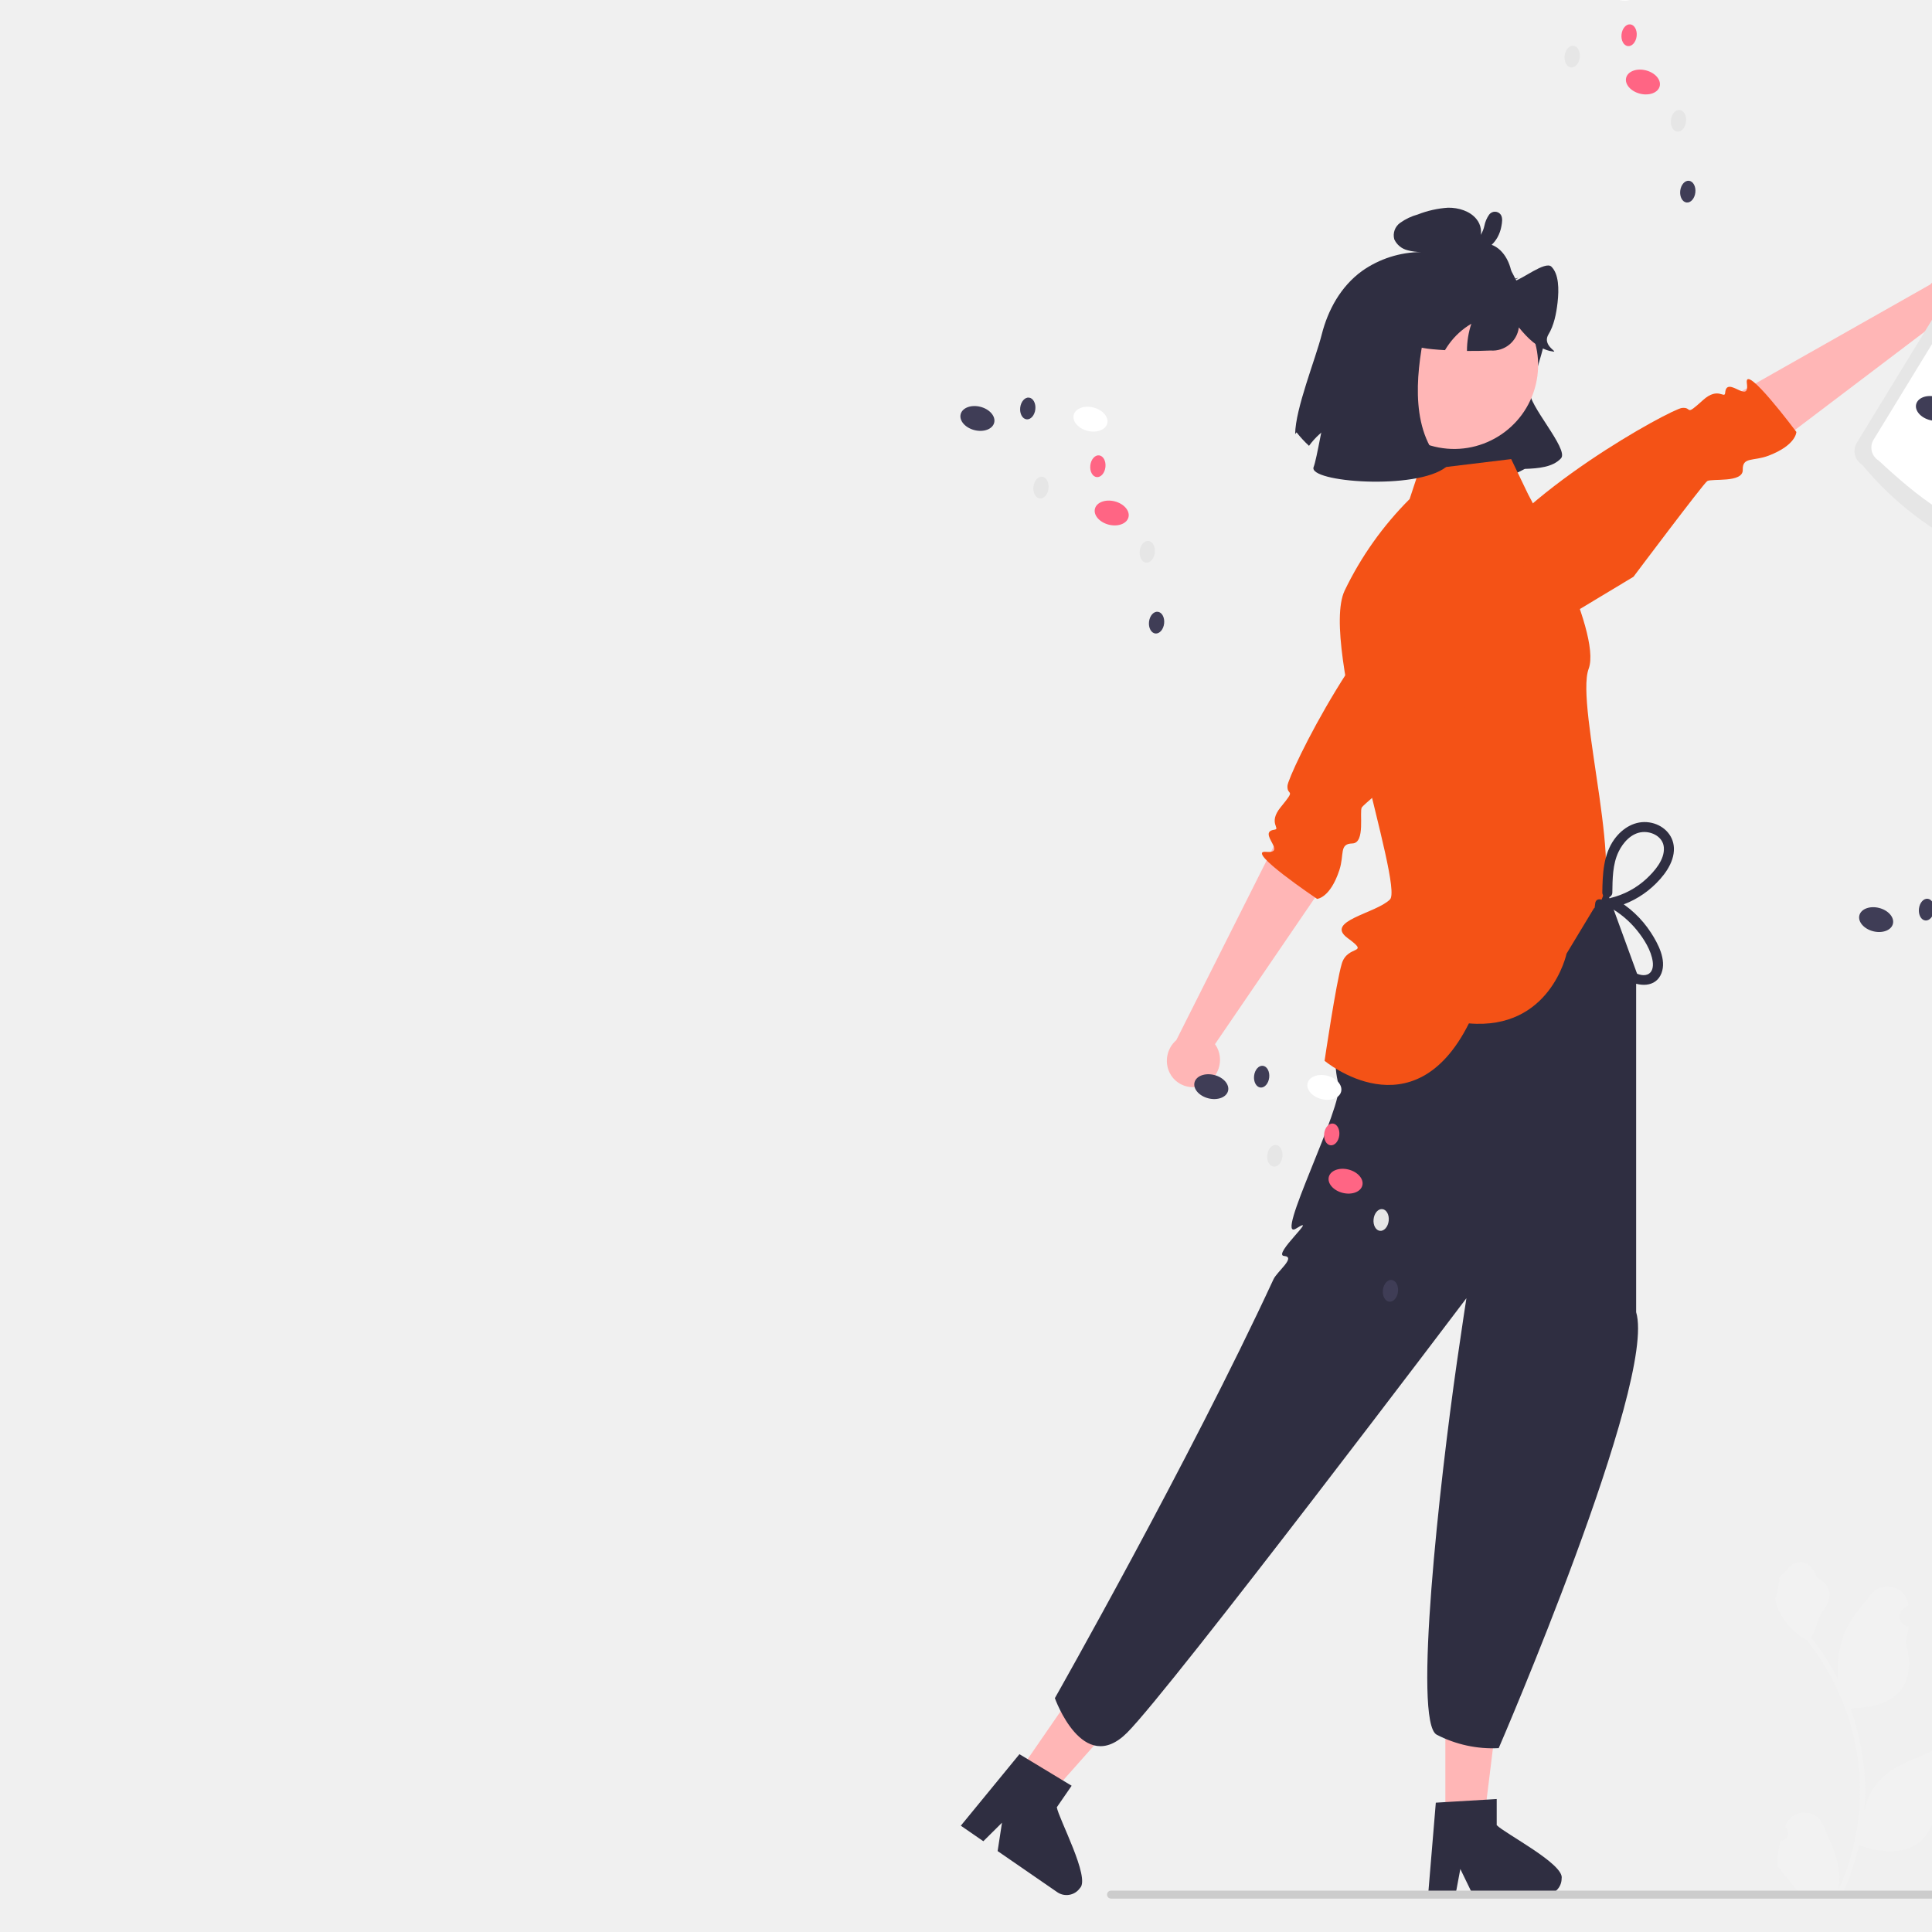
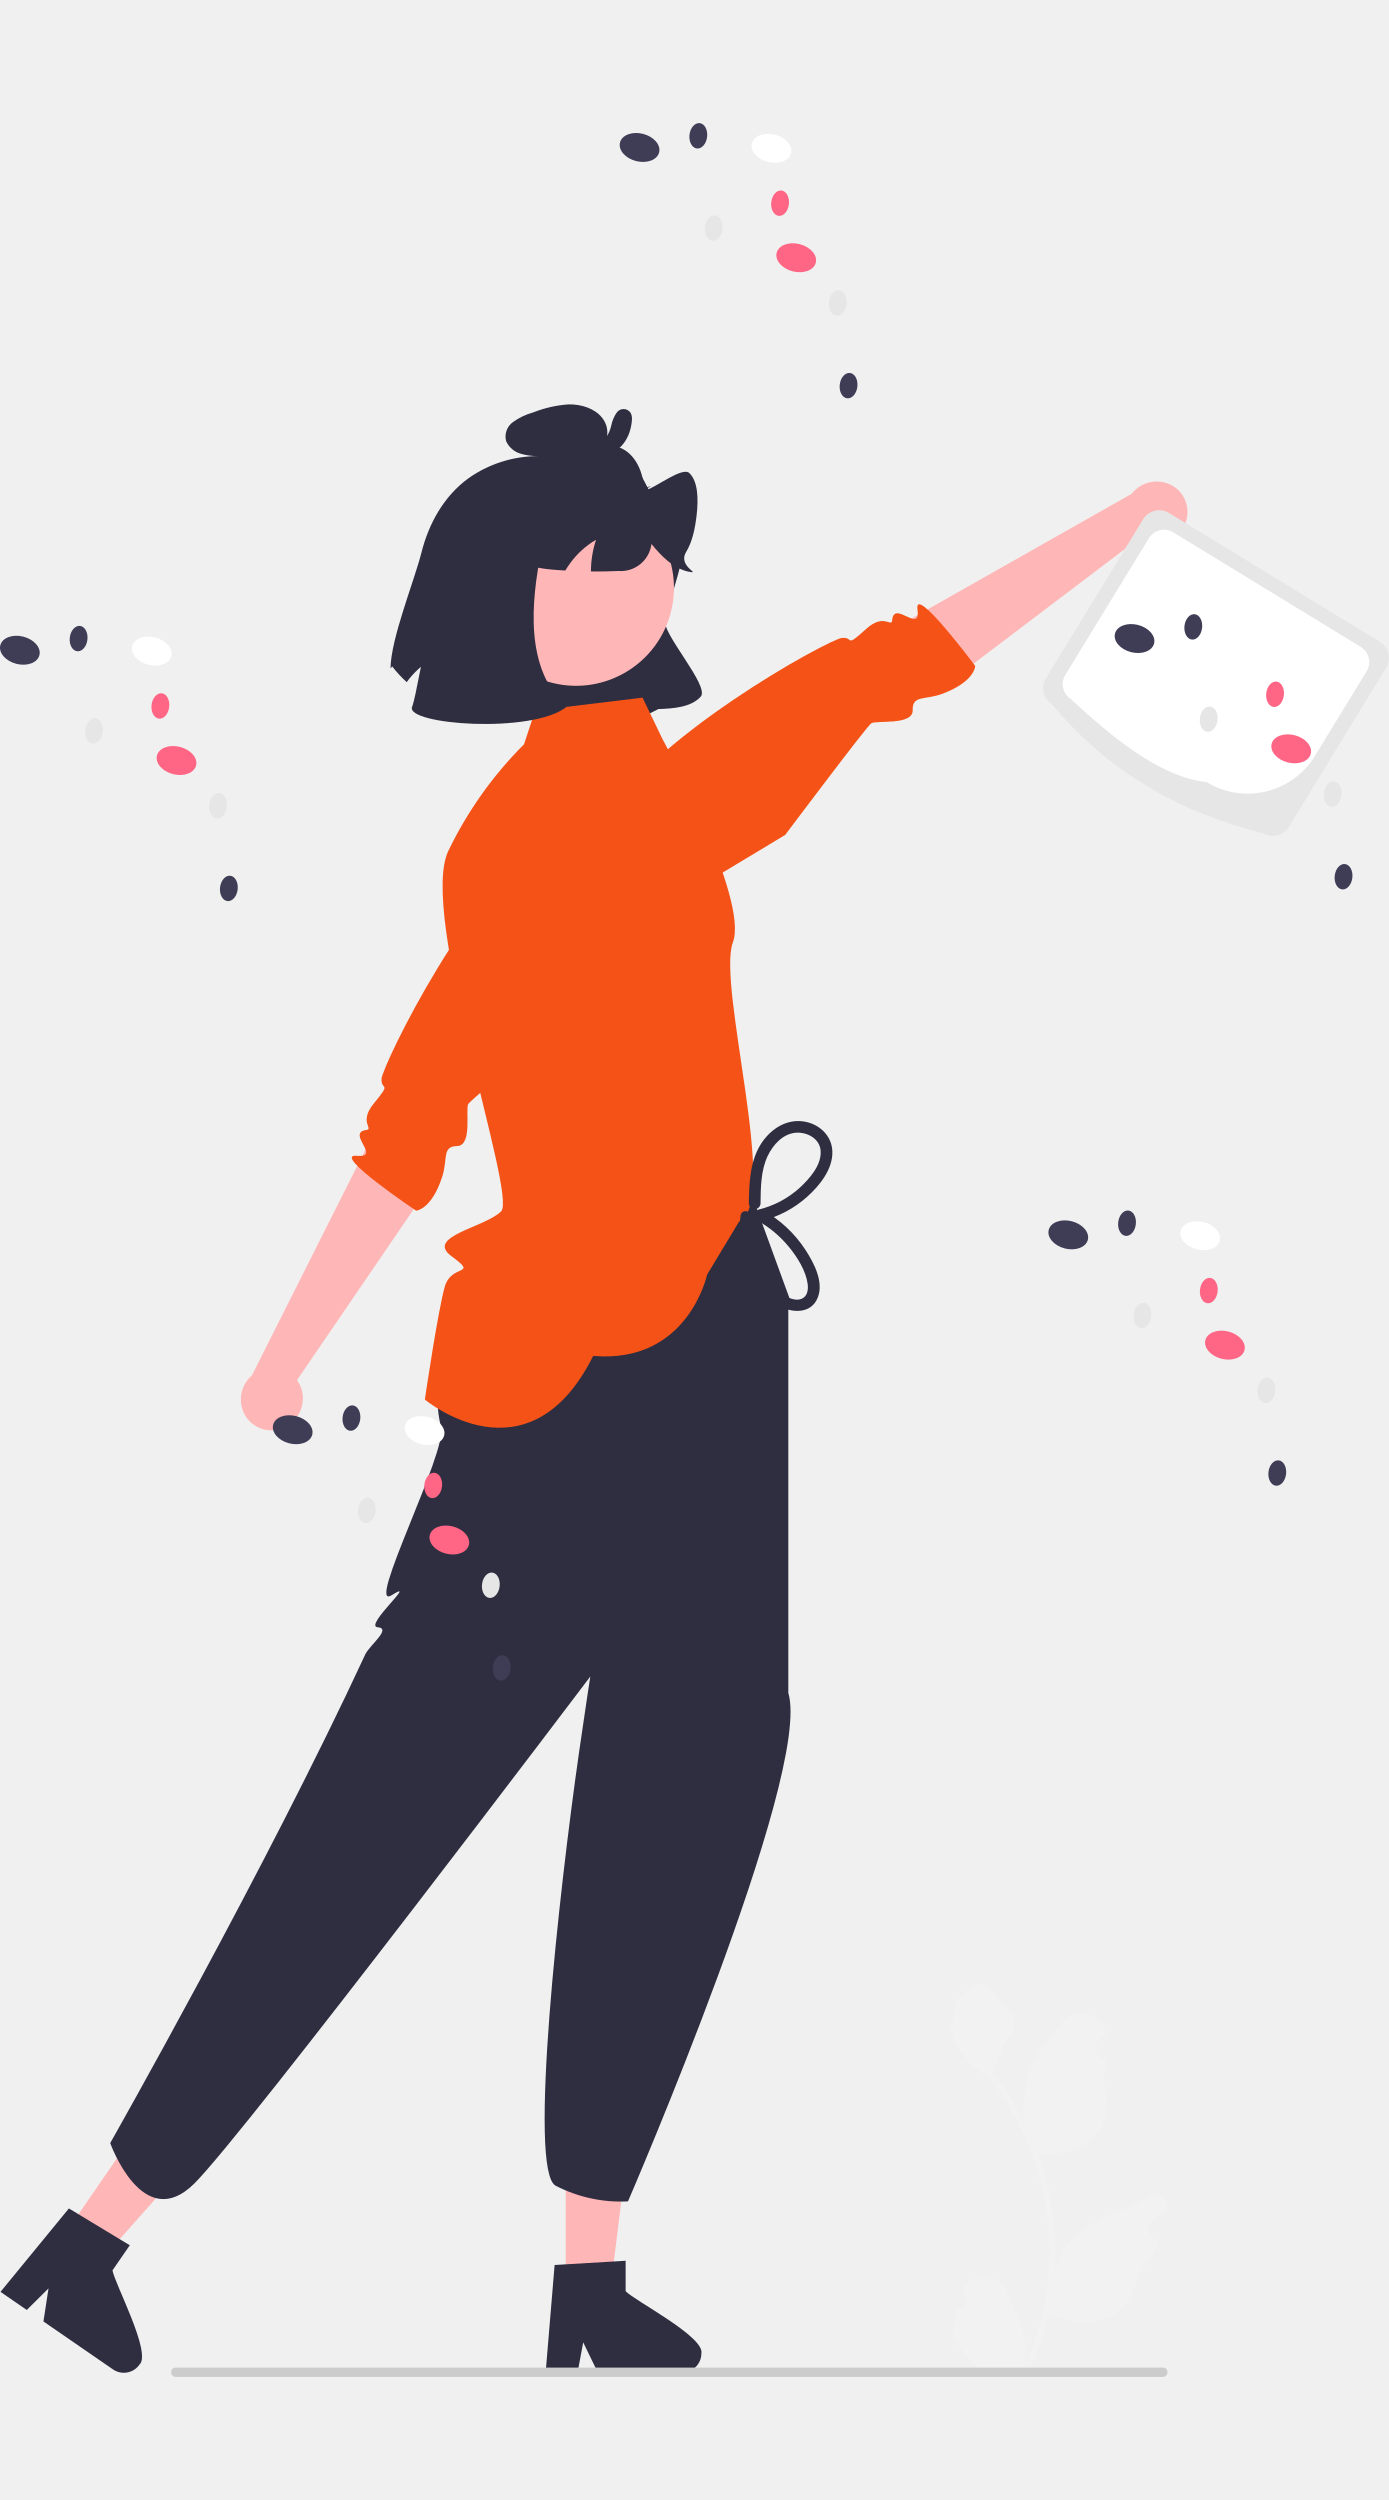
- <svg xmlns="http://www.w3.org/2000/svg" data-name="Layer 1" width="200" height="200" viewBox="0 10 3.357 578.273" xmlnsXlink="http://www.w3.org/1999/xlink">
+ <svg xmlns="http://www.w3.org/2000/svg" data-name="Layer 1" width="250" height="450" viewBox="0 0 356.357 578.273" xmlnsXlink="http://www.w3.org/1999/xlink">
  <path d="M529.964,271.023c-1.853,7.357-7.891,22.151-7.944,29.781l.417-.539a34.099,34.099,0,0,0,3.73,4.041,21.903,21.903,0,0,1,6.681-6.069,26.219,26.219,0,0,0-1.232,10.32c4.253,8.943,17.475,2.906,25.414.787,9.321,8.131,20.381,9.08,33.715,1.864,3.986-.13,8.419-.482,10.858-3.179s-10.246-16.488-9.206-19.943c7.406-24.608,6.987-21.932-2.718-31.314-2.136-2.065-2.597-5.517-5.113-7.421-3.491-2.64-8.333-2.94-12.781-3.103a6.647,6.647,0,0,0,5.396-3.649,5.996,5.996,0,0,0-.922-6.191c-1.905-2.366-5.338-3.425-8.505-3.376a30.275,30.275,0,0,0-9.036,2.029,16.51,16.51,0,0,0-5.296,2.522,4.572,4.572,0,0,0-1.735,4.913,5.924,5.924,0,0,0,3.979,3.269,15.505,15.505,0,0,0,4.07.541,31.064,31.064,0,0,0-17.625,5.615C535.651,256.582,531.827,263.668,529.964,271.023Z" transform="translate(-421.8213 -160.8634)" fill="#2f2e41" />
  <circle cx="569.612" cy="280.111" r="25.127" transform="translate(-257.6314 607.6664) rotate(-76.49097)" fill="#ffb6b6" />
  <path d="M552.839,270.018c2.037,4.167,6.353,5.012,10.286,5.37,1.24.117,2.486.213,3.738.28.374-.624.778-1.241,1.207-1.831a21.903,21.903,0,0,1,6.681-6.069,25.812,25.812,0,0,0-1.305,8.139q3.526.032,7.065-.125a7.934,7.934,0,0,0,8.463-6.92c2.593,3.181,5.546,6.108,9.165,7.02,4.224.9-2.459-1.059-.353-4.829,1.714-2.786,2.4-6.309,2.782-9.671.448-3.996.384-8.52-1.861-10.712-1.801-1.776-8.895,3.909-11.309,4.416-5.324,1.144,4.932-2.528-.046-.322l-.305,1.046c.163-5.472-2.468-10.357-6.292-11.702-2.577-.896-5.45-.297-8.235.335a37.391,37.391,0,0,0-10.337,3.496,20.58,20.58,0,0,0-8.577,8.993C551.62,261.07,551.081,266.419,552.839,270.018Z" transform="translate(-421.8213 -160.8634)" fill="#2f2e41" />
  <path d="M576.17,241.922c-.256-.039.394-.032.174.003a2.048,2.048,0,0,0,.32-.09c.018-.006.255-.119.098-.038a2.017,2.017,0,0,0,.866-.749,8.356,8.356,0,0,0,1.029-2.6,8.754,8.754,0,0,1,1.443-3.365,2.155,2.155,0,0,1,3.477.057c.63,1.007.367,2.389.165,3.489a10.802,10.802,0,0,1-1.158,3.264,9.879,9.879,0,0,1-4.05,3.912,10.334,10.334,0,0,1-6.411,1.059,1.57,1.57,0,0,1-.449-2.837l3.322-1.918a1.555,1.555,0,1,1,1.624,2.651l-3.322,1.918-.449-2.837a6.182,6.182,0,0,0,1.378.047,5.205,5.205,0,0,0,1.45-.26,6.454,6.454,0,0,0,1.305-.513,8.88,8.88,0,0,0,.774-.46q.136-.091.269-.186c-.006.005.371-.289.206-.153a8.768,8.768,0,0,0,1.14-1.167,3.539,3.539,0,0,0,.325-.478,8.23,8.23,0,0,0,.452-.847,8.075,8.075,0,0,0,.571-1.922,8.182,8.182,0,0,0,.116-.844,3.369,3.369,0,0,1,.021-.459c.083-.368.003.208.174.34l.713.39a.854.854,0,0,0,.709-.215q.093-.178-.043.061a5.075,5.075,0,0,0-.28.579,14.676,14.676,0,0,0-.448,1.42,14.78,14.78,0,0,1-1.085,2.955,5.005,5.005,0,0,1-5.15,2.816,1.567,1.567,0,0,1-1.148-1.875A1.586,1.586,0,0,1,576.17,241.922Z" transform="translate(-421.8213 -160.8634)" fill="#2f2e41" />
  <polygon points="145.159 555.251 156.689 555.25 162.174 510.779 145.157 510.779 145.159 555.251" fill="#ffb6b6" />
  <path d="M582.347,717.152v-7.816l-3.031.185-12.338.731-2.856.175-2.183,26.178L561.822,738.008h8.187l.263-1.394,1.189-6.335,3.07,6.335.672,1.394h21.704a4.904,4.904,0,0,0,4.873-4.883C602.696,728.847,584.647,719.598,582.347,717.152Z" transform="translate(-421.8213 -160.8634)" fill="#2f2e41" />
  <polygon points="16.8 541.356 26.293 547.899 56.048 514.396 42.037 504.74 16.8 541.356" fill="#ffb6b6" />
  <path d="M450.684,711.795l4.436-6.436-2.601-1.568L441.946,697.391l-2.451-1.476-16.654,20.314-.893,1.089,6.74,4.646,1.008-.998,4.574-4.541-1.068,6.958-.237,1.529,17.87,12.318a4.904,4.904,0,0,0,6.783-1.255C460.802,732.973,451.189,715.114,450.684,711.795Z" transform="translate(-421.8213 -160.8634)" fill="#2f2e41" />
  <path d="M725.761,263.985a8.189,8.189,0,0,1-10.657,4.111,7.857,7.857,0,0,1-1.138-.625l-49.495,37.498-15.551-13.167,63.265-35.824a8.166,8.166,0,0,1,9.655-2.487,7.815,7.815,0,0,1,4.011,10.299Q725.807,263.888,725.761,263.985Z" transform="translate(-421.8213 -160.8634)" fill="#ffb6b6" />
  <path d="M580.412,369.3s-17.492-4.463-5.238-27.433,59.381-48.585,62.643-48.904.616,2.789,6.266-2.334c4.596-4.167,6.477-.198,6.648-2.224.45-5.343,7.417,3.757,6.492-2.806s14.816,14.547,14.816,14.547-.005,3.913-8.272,7.087c-4.644,1.783-7.883.272-7.774,4.267s-9.415,2.5-10.649,3.374-22.063,28.628-22.063,28.628Z" transform="translate(-421.8213 -160.8634)" fill="#f45216" />
  <path d="M745.853,343.067c-21.382-5.322-39.74-15.784-54.091-33.055a4.845,4.845,0,0,1-1.606-6.653L715.12,262.509a4.845,4.845,0,0,1,6.653-1.606l54.091,33.055a4.845,4.845,0,0,1,1.606,6.653l-24.964,40.851A4.845,4.845,0,0,1,745.853,343.067Z" transform="translate(-421.8213 -160.8634)" fill="#e6e6e6" />
  <path d="M731.43,329.95c-11.258-1.229-22.959-10.227-34.775-21.251a4.537,4.537,0,0,1-1.504-6.231L716.606,267.361a4.537,4.537,0,0,1,6.231-1.504l48.134,29.414a4.537,4.537,0,0,1,1.504,6.231l-13.29,21.749A20.211,20.211,0,0,1,731.43,329.95Z" transform="translate(-421.8213 -160.8634)" fill="#fff" />
  <ellipse cx="746.761" cy="293.333" rx="3.601" ry="5.177" transform="translate(-142.8515 784.288) rotate(-75.77932)" fill="#fff" />
  <ellipse cx="712.918" cy="293.115" rx="3.601" ry="5.177" transform="translate(-168.1697 751.3169) rotate(-75.77932)" fill="#3f3d56" />
  <ellipse cx="753.112" cy="321.411" rx="3.601" ry="5.177" transform="translate(-165.2787 811.6251) rotate(-75.77932)" fill="#ff6584" />
  <ellipse cx="763.758" cy="333.018" rx="3.272" ry="2.276" transform="translate(-73.83478 894.2077) rotate(-83.62433)" fill="#e6e6e6" />
  <ellipse cx="766.541" cy="354.226" rx="3.272" ry="2.276" transform="translate(-92.43757 915.8262) rotate(-83.62433)" fill="#3f3d56" />
  <ellipse cx="731.94" cy="313.81" rx="3.272" ry="2.276" transform="translate(-83.02963 845.512) rotate(-83.62433)" fill="#e6e6e6" />
  <ellipse cx="748.972" cy="307.411" rx="3.272" ry="2.276" transform="translate(-61.53037 856.7505) rotate(-83.62433)" fill="#ff6584" />
  <ellipse cx="727.99" cy="290.125" rx="3.272" ry="2.276" transform="translate(-63.00306 820.531) rotate(-83.62433)" fill="#3f3d56" />
  <path d="M624.084,465.487l.297-3.119-12.824-35.158-54.651,10.538s-28.166,34.698-21.903,57.664c1.699,6.228-19.674,47.596-12.64,43.134s-7.316,7.957-3.641,8.248-2.096,4.621-3.189,6.981c-25.174,54.372-65.434,125.365-65.434,125.365s8.373,23.539,21.585,10.378S573.28,559.439,573.28,559.439s-1.191,7.612-2.852,19.186c-5.132,35.755-13.193,107.734-6.031,111.461a36.321,36.321,0,0,0,18.549,4.018S630.348,584.493,624.084,563.615" transform="translate(-421.8213 -160.8634)" fill="#2f2e41" />
  <path d="M591.77,318.849l-5.086-10.573L559.126,311.615l-2.849,8.626a100.05,100.05,0,0,0-19.456,27.424c-7.625,16.289,17.752,88.244,13.577,92.42s-19.647,6.426-12.688,11.541,0,1.844-1.734,7.68-5.149,29.065-5.149,29.065,26.495,22.21,43.198-11.195c24.358,2.088,29.23-20.878,29.23-20.878l8.189-13.563c10.625-4.863-5.753-60.555-1.577-71.69S591.77,318.849,591.77,318.849Z" transform="translate(-421.8213 -160.8634)" fill="#f45216" />
  <path d="M616.955,438.068c.063-4.09.051-8.495,1.867-12.263,1.364-2.831,3.896-5.658,7.233-5.895,2.837-.201,6.057,1.476,6.318,4.56.31,3.665-2.776,7.167-5.275,9.481a24.131,24.131,0,0,1-10.681,5.69,1.516,1.516,0,0,0-.358,2.742,28.195,28.195,0,0,1,8.261,6.924c2.108,2.604,4.288,6.043,4.733,9.431.19,1.444-.066,3.199-1.595,3.802-1.452.573-3.218-.173-4.464-.911a18.043,18.043,0,0,1-6.605-7.951,20.392,20.392,0,0,1-1.647-11.754c.31-1.889-2.581-2.701-2.893-.798-1.375,8.387,1.972,18.374,9.476,22.997,3.414,2.104,8.622,2.473,10.336-1.966,1.553-4.022-1.017-8.855-3.164-12.163a30.963,30.963,0,0,0-10.925-10.202l-.358,2.742a27.276,27.276,0,0,0,11.718-6.2c3.193-2.867,6.631-7.123,6.453-11.667-.159-4.084-3.422-7.046-7.334-7.643-4.253-.649-8.048,1.668-10.485,5.028-3.343,4.609-3.526,10.545-3.611,16.016a1.501,1.501,0,0,0,3,0Z" transform="translate(-421.8213 -160.8634)" fill="#2f2e41" />
  <path d="M495.122,495.351a8.189,8.189,0,0,0,3.579-10.847,7.856,7.856,0,0,0-.68-1.106L533.028,432.111l-13.919-14.882-32.654,64.958a8.166,8.166,0,0,0-2.007,9.766,7.815,7.815,0,0,0,10.485,3.497Q495.028,495.402,495.122,495.351Z" transform="translate(-421.8213 -160.8634)" fill="#ffb6b6" />
  <path d="M593.126,344.977s-5.322-17.25-27.659-3.877-45.592,61.709-45.749,64.983,2.816.477-2.022,6.374c-3.935,4.796.122,6.479-1.893,6.75-5.314.714,4.119,7.222-2.482,6.623s15.262,14.079,15.262,14.079,3.908-.198,6.67-8.613c1.551-4.726-.117-7.887,3.878-7.975s2.032-9.527,2.844-10.803,27.503-23.451,27.503-23.451Z" transform="translate(-421.8213 -160.8634)" fill="#f45216" />
  <path d="M558.169,259.875c16.424-18.941-12.772,31.21,9.039,50.761-8.89,7.053-41.496,4.551-39.654,0s7.882-47.971,14.362-50.761S558.169,259.875,558.169,259.875Z" transform="translate(-421.8213 -160.8634)" fill="#2f2e41" />
  <ellipse cx="530.761" cy="496.333" rx="3.601" ry="5.177" transform="translate(-502.5689 728.0385) rotate(-75.77932)" fill="#fff" />
  <ellipse cx="496.918" cy="496.115" rx="3.601" ry="5.177" transform="translate(-527.8872 695.0674) rotate(-75.77932)" fill="#3f3d56" />
  <ellipse cx="537.112" cy="524.411" rx="3.601" ry="5.177" transform="translate(-524.9962 755.3757) rotate(-75.77932)" fill="#ff6584" />
  <ellipse cx="547.758" cy="536.018" rx="3.272" ry="2.276" transform="translate(-467.5931 860.0011) rotate(-83.62433)" fill="#e6e6e6" />
  <ellipse cx="550.541" cy="557.226" rx="3.272" ry="2.276" transform="translate(-486.1959 881.6196) rotate(-83.62433)" fill="#3f3d56" />
  <ellipse cx="515.94" cy="516.81" rx="3.272" ry="2.276" transform="translate(-476.788 811.3054) rotate(-83.62433)" fill="#e6e6e6" />
  <ellipse cx="532.972" cy="510.411" rx="3.272" ry="2.276" transform="translate(-455.2887 822.5439) rotate(-83.62433)" fill="#ff6584" />
  <ellipse cx="511.99" cy="493.125" rx="3.272" ry="2.276" transform="translate(-456.7614 786.3244) rotate(-83.62433)" fill="#3f3d56" />
  <ellipse cx="729.761" cy="446.333" rx="3.601" ry="5.177" transform="translate(-303.9869 883.2234) rotate(-75.77932)" fill="#fff" />
  <ellipse cx="695.918" cy="446.115" rx="3.601" ry="5.177" transform="translate(-329.3051 850.2523) rotate(-75.77932)" fill="#3f3d56" />
  <ellipse cx="736.112" cy="474.411" rx="3.601" ry="5.177" transform="translate(-326.4141 910.5605) rotate(-75.77932)" fill="#ff6584" />
  <ellipse cx="746.758" cy="486.018" rx="3.272" ry="2.276" transform="translate(-241.0007 1013.323) rotate(-83.62433)" fill="#e6e6e6" />
  <ellipse cx="749.541" cy="507.226" rx="3.272" ry="2.276" transform="translate(-259.6035 1034.941) rotate(-83.62433)" fill="#3f3d56" />
  <ellipse cx="714.94" cy="466.81" rx="3.272" ry="2.276" transform="translate(-250.1956 964.627) rotate(-83.62433)" fill="#e6e6e6" />
  <ellipse cx="731.972" cy="460.411" rx="3.272" ry="2.276" transform="translate(-228.6963 975.8654) rotate(-83.62433)" fill="#ff6584" />
  <ellipse cx="710.99" cy="443.125" rx="3.272" ry="2.276" transform="translate(-230.169 939.646) rotate(-83.62433)" fill="#3f3d56" />
  <ellipse cx="460.761" cy="296.333" rx="3.601" ry="5.177" transform="translate(-361.5016 509.315) rotate(-75.77932)" fill="#fff" />
  <ellipse cx="426.918" cy="296.115" rx="3.601" ry="5.177" transform="translate(-386.8198 476.3439) rotate(-75.77932)" fill="#3f3d56" />
  <ellipse cx="467.112" cy="324.411" rx="3.601" ry="5.177" transform="translate(-383.9288 536.6522) rotate(-75.77932)" fill="#ff6584" />
  <ellipse cx="477.758" cy="336.018" rx="3.272" ry="2.276" transform="translate(-331.0568 612.6434) rotate(-83.62433)" fill="#e6e6e6" />
  <ellipse cx="480.541" cy="357.226" rx="3.272" ry="2.276" transform="translate(-349.6596 634.2619) rotate(-83.62433)" fill="#3f3d56" />
  <ellipse cx="445.94" cy="316.81" rx="3.272" ry="2.276" transform="translate(-340.2516 563.9478) rotate(-83.62433)" fill="#e6e6e6" />
  <ellipse cx="462.972" cy="310.411" rx="3.272" ry="2.276" transform="translate(-318.7524 575.1862) rotate(-83.62433)" fill="#ff6584" />
  <ellipse cx="441.99" cy="293.125" rx="3.272" ry="2.276" transform="translate(-320.2251 538.9668) rotate(-83.62433)" fill="#3f3d56" />
  <ellipse cx="619.761" cy="167.333" rx="3.601" ry="5.177" transform="translate(-116.5141 566.1325) rotate(-75.77932)" fill="#fff" />
  <ellipse cx="585.918" cy="167.115" rx="3.601" ry="5.177" transform="translate(-141.8323 533.1614) rotate(-75.77932)" fill="#3f3d56" />
  <ellipse cx="626.112" cy="195.411" rx="3.601" ry="5.177" transform="translate(-138.9413 593.4697) rotate(-75.77932)" fill="#ff6584" />
  <ellipse cx="636.758" cy="207.018" rx="3.272" ry="2.276" transform="translate(-61.5111 655.9851) rotate(-83.62433)" fill="#e6e6e6" />
  <ellipse cx="639.541" cy="228.226" rx="3.272" ry="2.276" transform="translate(-80.11389 677.6036) rotate(-83.62433)" fill="#3f3d56" />
  <ellipse cx="604.94" cy="187.81" rx="3.272" ry="2.276" transform="translate(-70.70596 607.2894) rotate(-83.62433)" fill="#e6e6e6" />
  <ellipse cx="621.972" cy="181.411" rx="3.272" ry="2.276" transform="translate(-49.20669 618.5279) rotate(-83.62433)" fill="#ff6584" />
  <ellipse cx="600.99" cy="164.125" rx="3.272" ry="2.276" transform="translate(-50.67939 582.3084) rotate(-83.62433)" fill="#3f3d56" />
  <path d="M667.267,721.804a2.269,2.269,0,0,0,1.645-3.933l-.155-.618q.031-.074.062-.148a6.094,6.094,0,0,1,11.241.042c1.839,4.428,4.179,8.864,4.756,13.546a18.029,18.029,0,0,1-.316,6.2,72.282,72.282,0,0,0,6.575-30.021,69.766,69.766,0,0,0-.433-7.783q-.358-3.178-.995-6.31A73.119,73.119,0,0,0,675.146,661.788a19.459,19.459,0,0,1-8.093-8.397,14.843,14.843,0,0,1-1.35-4.056c.394.052,1.486-5.949,1.188-6.317.549-.833,1.532-1.247,2.131-2.06,2.982-4.043,7.091-3.337,9.236,2.157,4.582,2.313,4.627,6.148,1.815,9.837-1.789,2.347-2.035,5.522-3.604,8.035.162.207.329.407.491.614a73.591,73.591,0,0,1,7.681,12.169A30.593,30.593,0,0,1,686.468,659.56c1.748-4.217,5.025-7.769,7.91-11.415a6.279,6.279,0,0,1,11.184,3.083q.009.081.017.161-.643.363-1.259.77a3.078,3.078,0,0,0,1.241,5.602l.063.01a30.628,30.628,0,0,1-.807,4.579c3.702,14.316-4.29,19.53-15.701,19.764-.252.129-.497.258-.749.381a75.115,75.115,0,0,1,4.043,19.028,71.243,71.243,0,0,1-.052,11.503l.019-.136a18.826,18.826,0,0,1,6.427-10.87c4.946-4.063,11.933-5.559,17.268-8.824a3.533,3.533,0,0,1,5.411,3.437l-.022.143a20.675,20.675,0,0,0-2.319,1.117q-.643.363-1.259.77a3.078,3.078,0,0,0,1.241,5.602l.063.01c.045.006.084.013.129.019a30.655,30.655,0,0,1-5.639,8.829c-2.315,12.497-12.256,13.683-22.89,10.044h-.006a75.092,75.092,0,0,1-5.044,14.726H667.718c-.065-.2-.123-.407-.181-.607a20.475,20.475,0,0,0,4.986-.297c-1.337-1.641-2.674-3.294-4.011-4.935a1.119,1.119,0,0,1-.084-.097c-.678-.84-1.363-1.673-2.041-2.512l-0-.001a29.991,29.991,0,0,1,.879-7.64Z" transform="translate(-421.8213 -160.8634)" fill="#f2f2f2" />
  <path d="M465.715,737.947a1.186,1.186,0,0,0,1.19,1.19h253.29a1.19,1.19,0,1,0,0-2.38h-253.29A1.187,1.187,0,0,0,465.715,737.947Z" transform="translate(-421.8213 -160.8634)" fill="#ccc" />
</svg>
